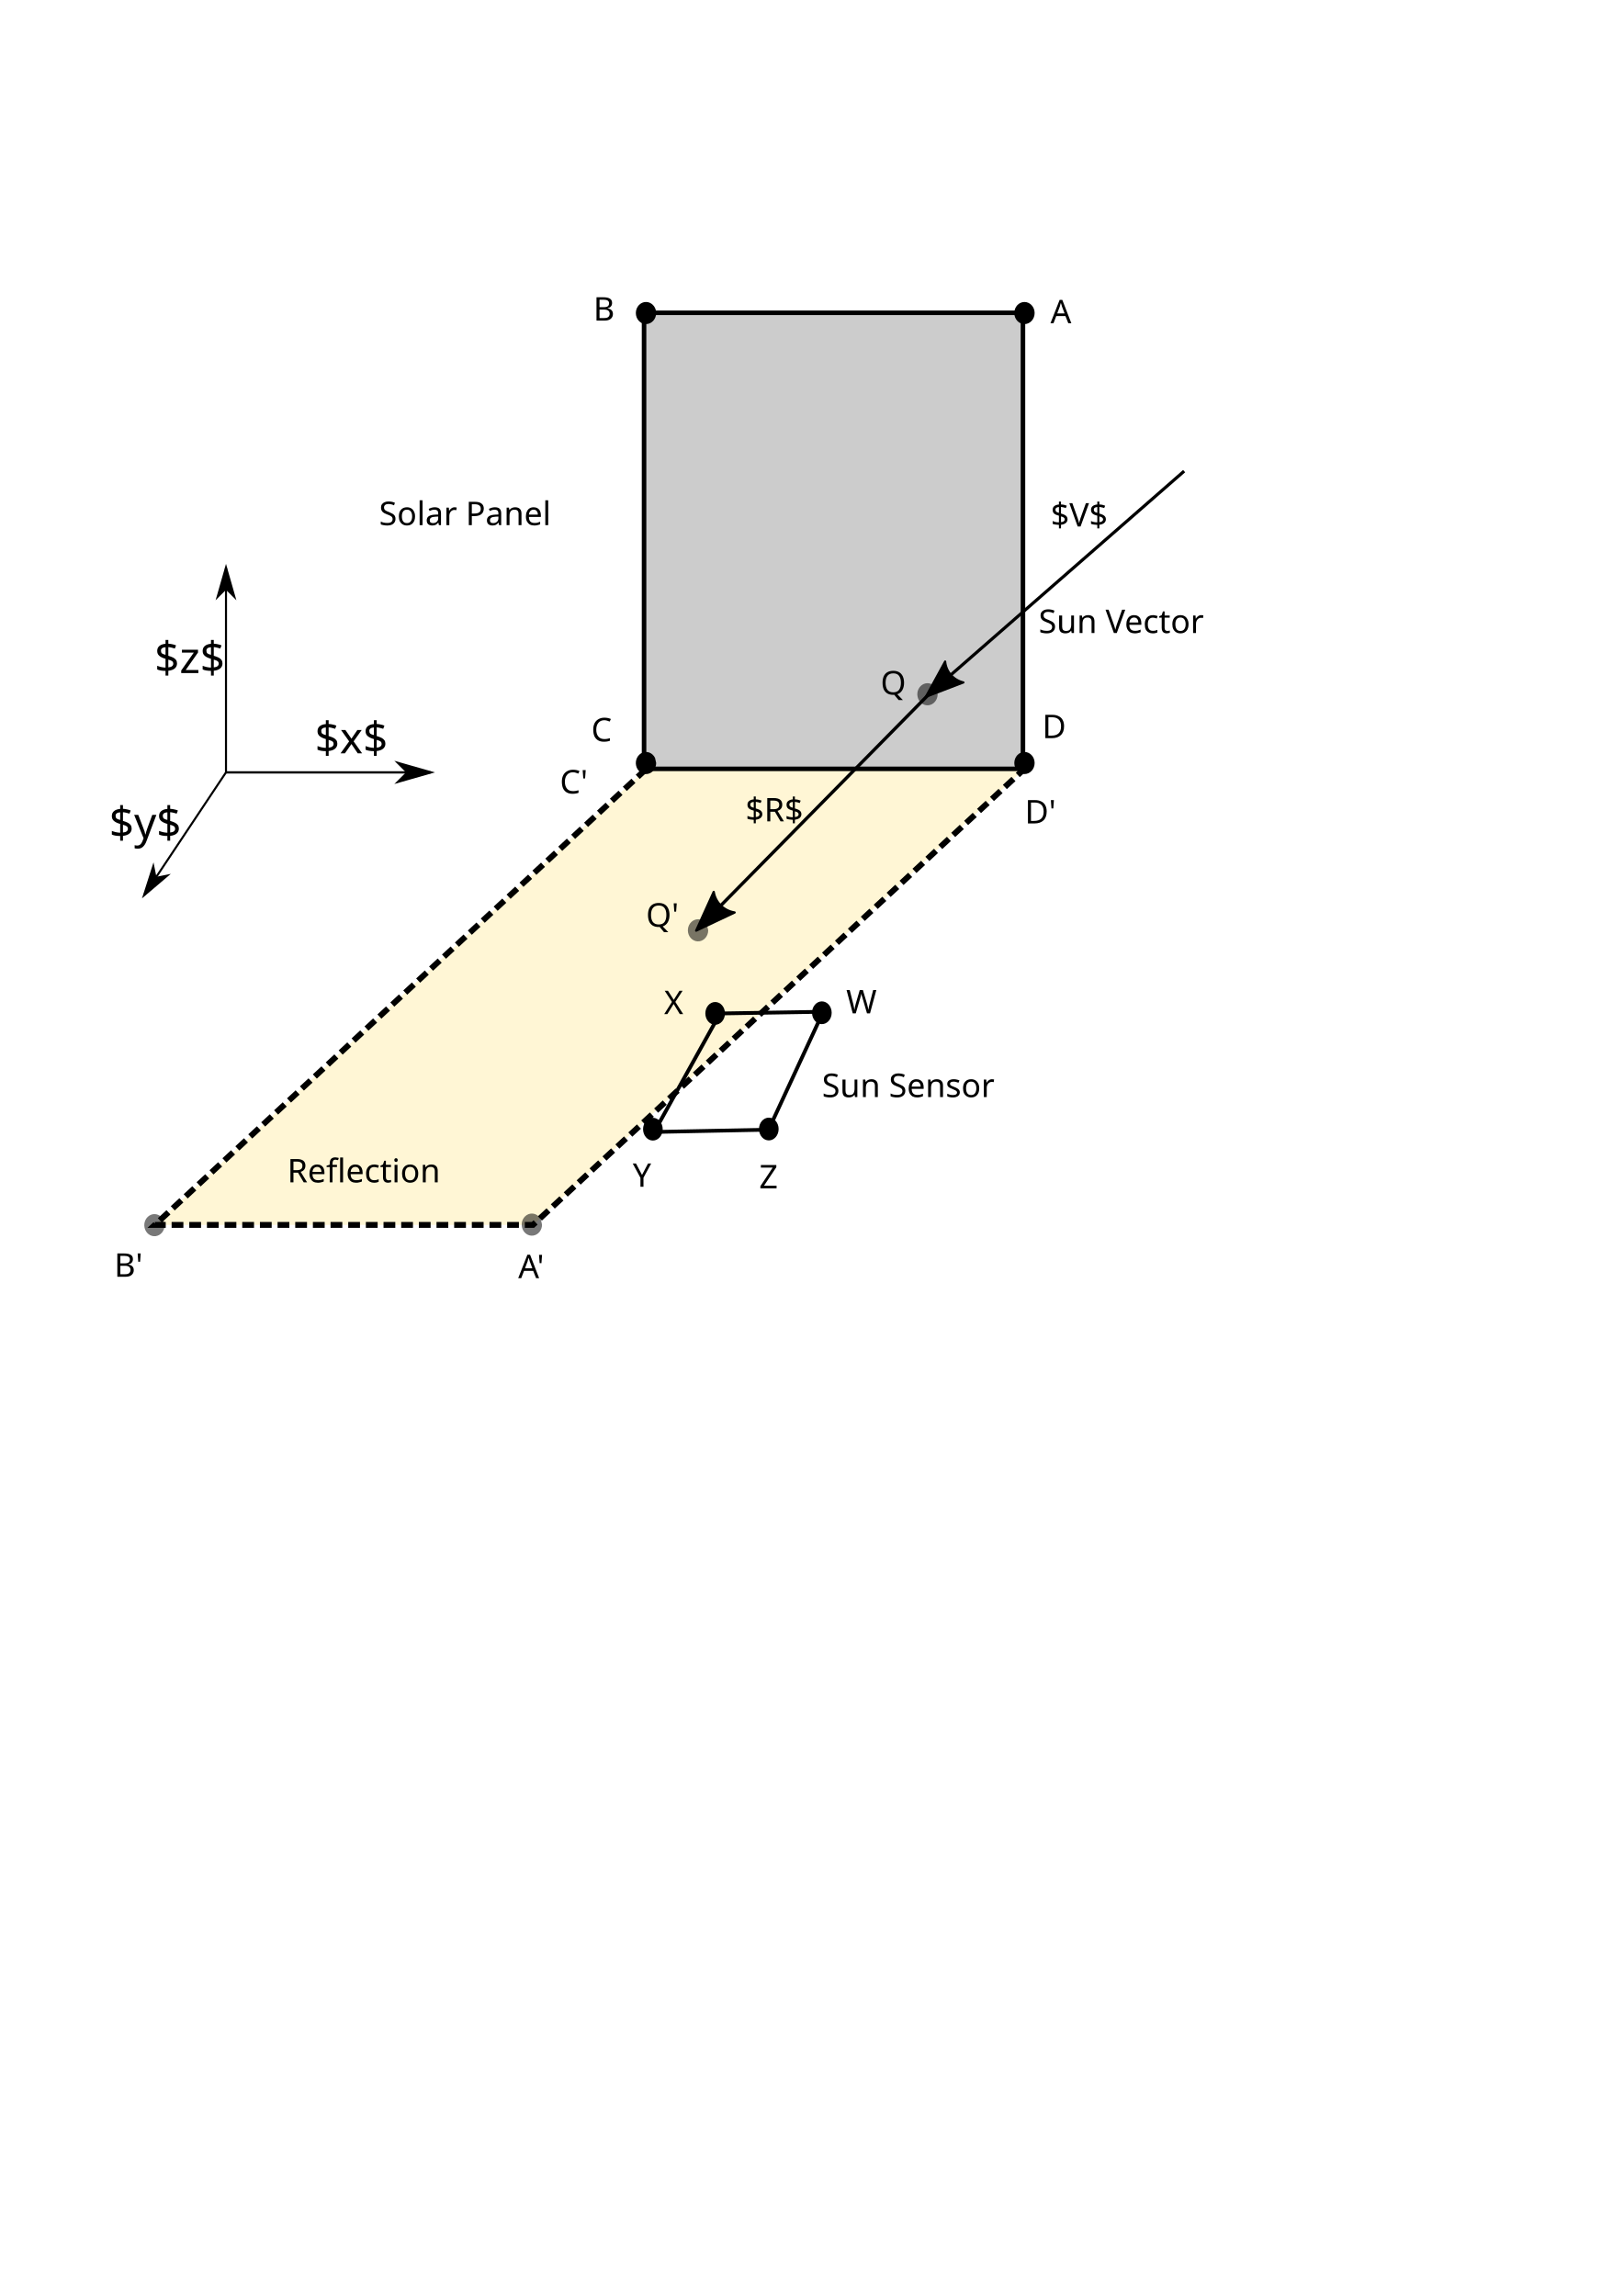
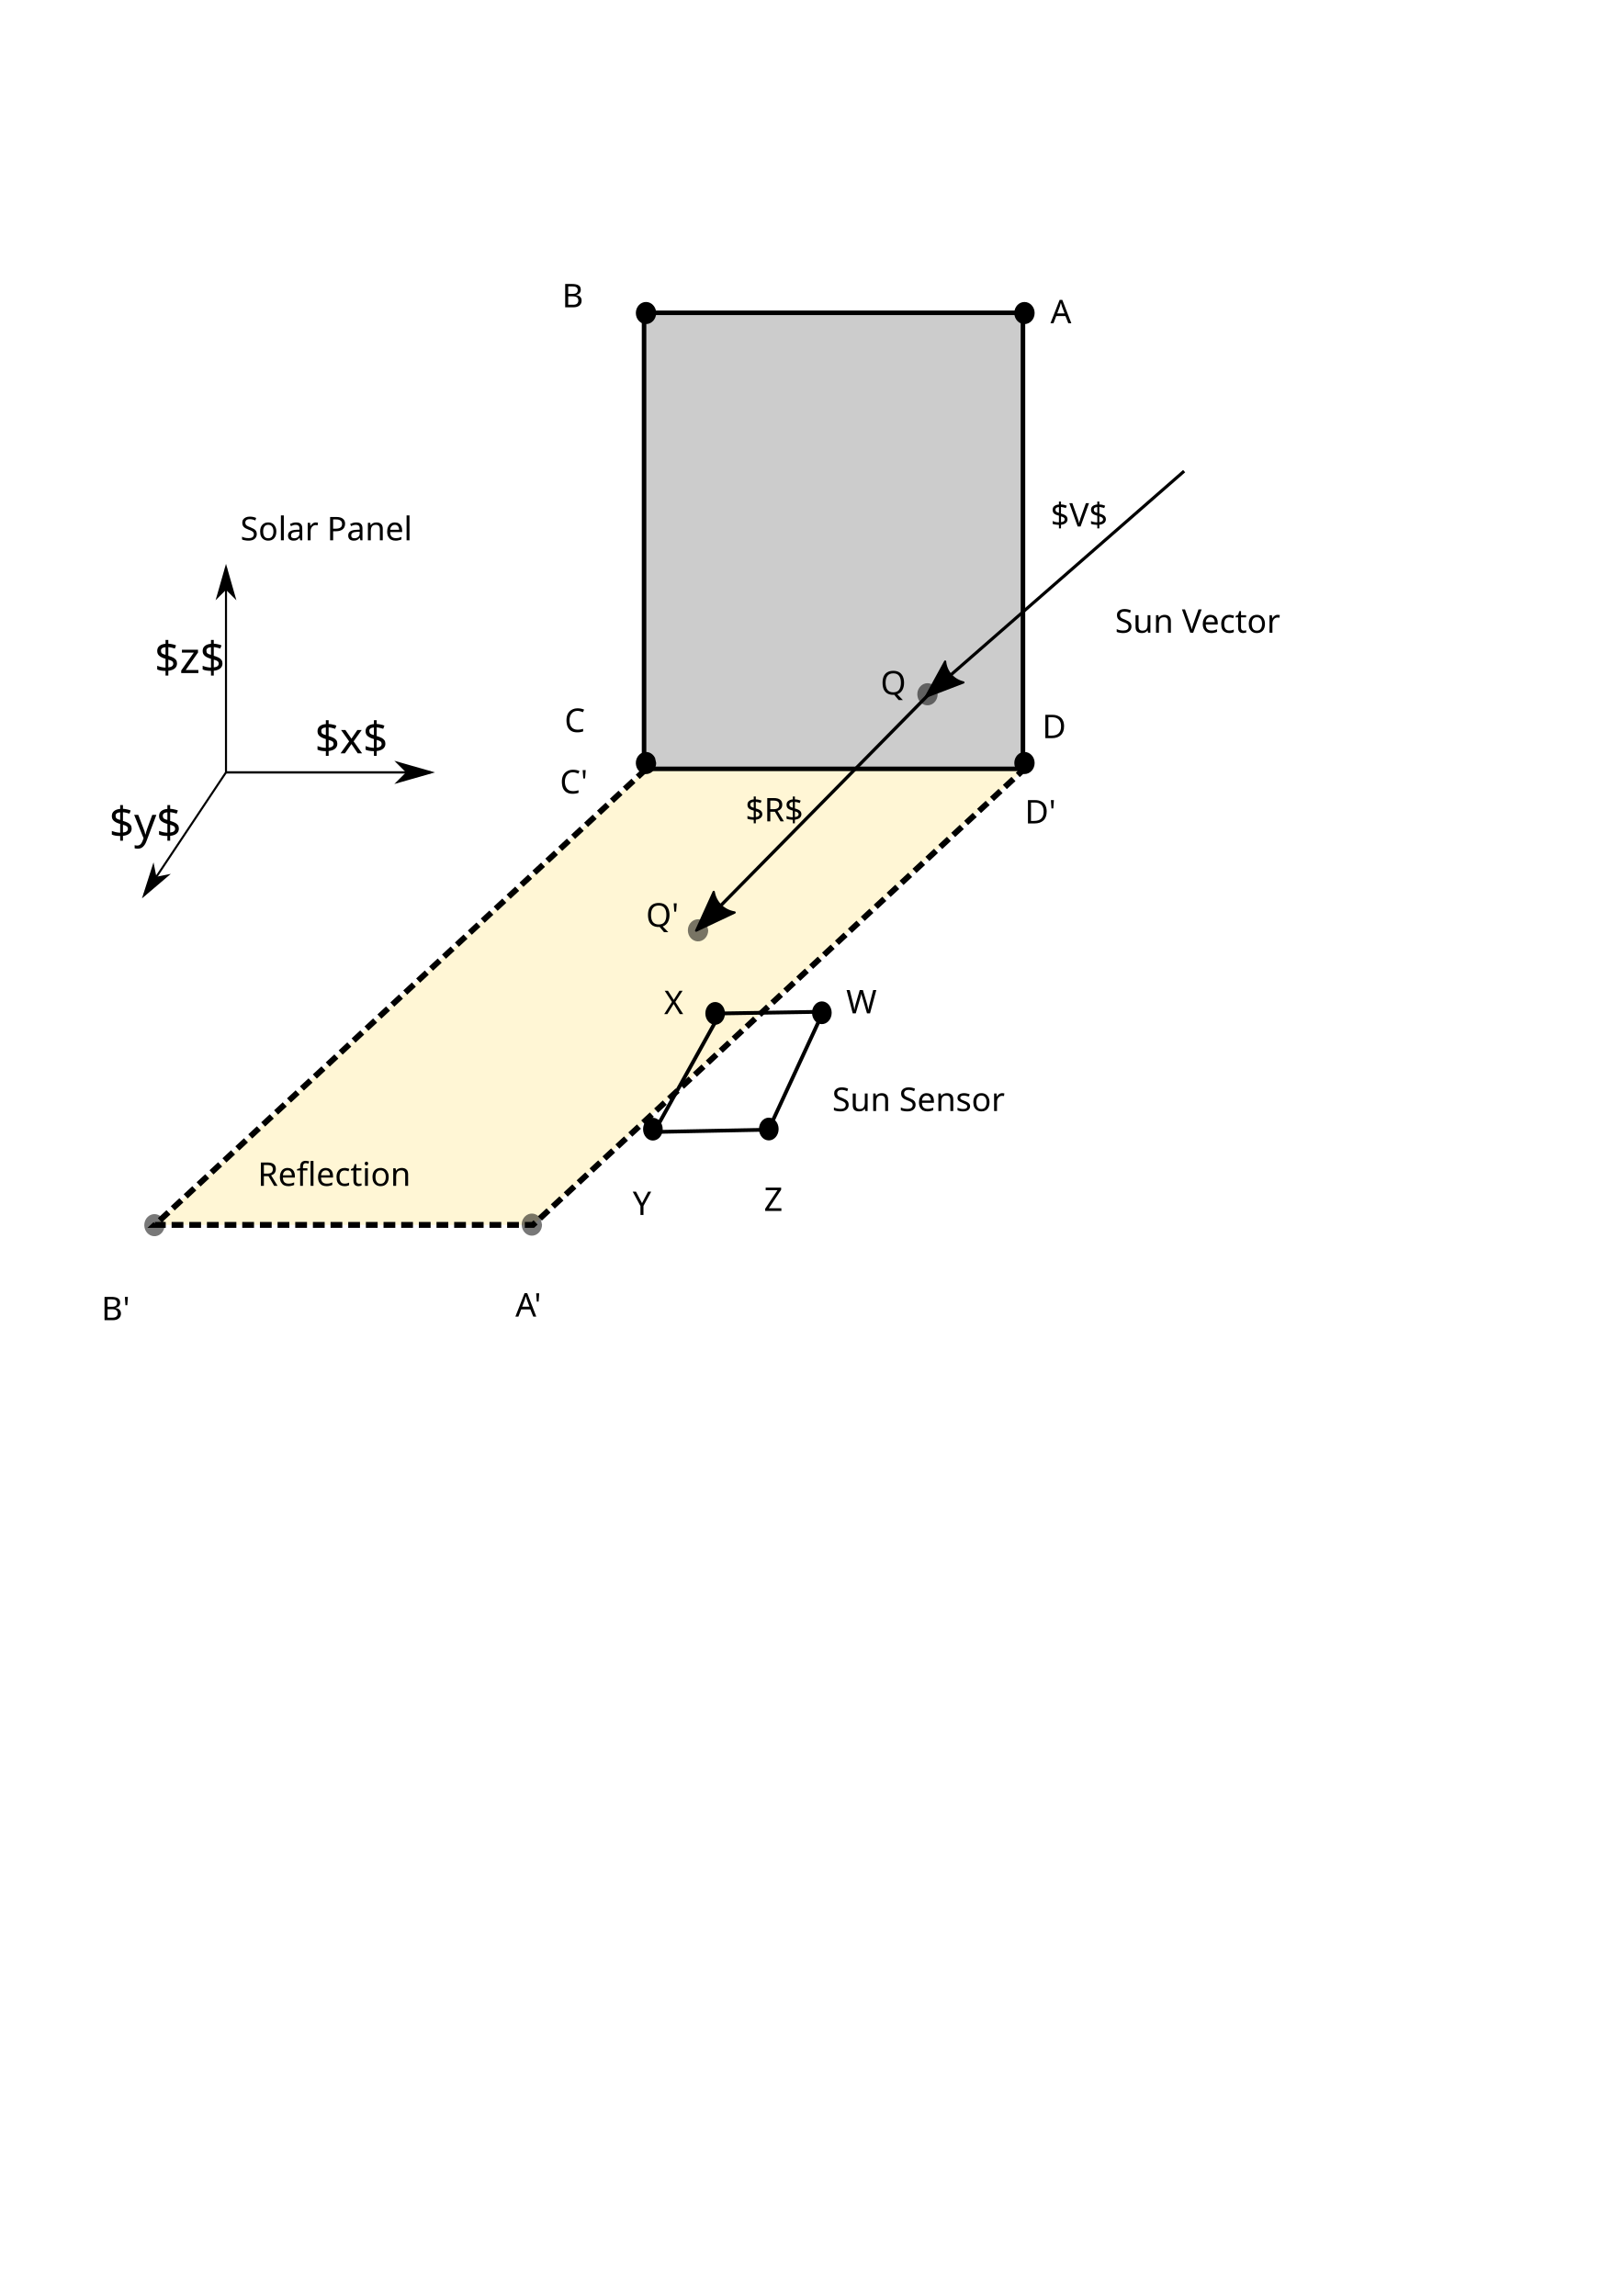
<svg xmlns="http://www.w3.org/2000/svg" width="210mm" height="297mm" viewBox="0 0 210 297" version="1.1" id="svg191255">
  <defs id="defs191252">
    <marker style="overflow:visible" id="marker1796" refX="0" refY="0" orient="auto">
      <path transform="matrix(0.8,0,0,0.8,10,0)" style="fill:context-stroke;fill-rule:evenodd;stroke:context-stroke;stroke-width:1pt" d="M 0,0 5,-5 -12.5,0 5,5 Z" id="path1794" />
    </marker>
    <marker style="overflow:visible" id="marker1501" refX="0" refY="0" orient="auto">
      <path transform="matrix(-0.8,0,0,-0.8,-10,0)" style="fill:context-stroke;fill-rule:evenodd;stroke:context-stroke;stroke-width:1pt" d="M 0,0 5,-5 -12.5,0 5,5 Z" id="path1499" />
    </marker>
    <marker style="overflow:visible" id="Arrow1Lend" refX="0" refY="0" orient="auto">
      <path transform="matrix(-0.8,0,0,-0.8,-10,0)" style="fill:context-stroke;fill-rule:evenodd;stroke:context-stroke;stroke-width:1pt" d="M 0,0 5,-5 -12.5,0 5,5 Z" id="path1226" />
    </marker>
  </defs>
  <g id="layer1">
    <g id="g1601" transform="matrix(0.3544317,0,0,0.3527778,10.89672,32.95905)">
      <path d="M 205.109,188.496 25.77,355.719 H 163.723 L 343.066,188.496" style="fill:#fff6d5;fill-opacity:1;fill-rule:nonzero;stroke:#000000;stroke-width:2.148;stroke-linecap:butt;stroke-linejoin:miter;stroke-miterlimit:4;stroke-dasharray:4.296, 2.148;stroke-dashoffset:0;stroke-opacity:1" id="path1603" />
    </g>
    <g id="g1605" transform="matrix(0.3552116,0,0,0.3527658,10.44114,32.9603)">
      <path d="M 205.109,21.27 H 343.066 V 188.497 H 205.109 Z" style="fill:#cccccc;fill-opacity:1;fill-rule:nonzero;stroke:#000000;stroke-width:1.657;stroke-linecap:butt;stroke-linejoin:miter;stroke-miterlimit:4;stroke-dasharray:none;stroke-opacity:1" id="path1607" />
    </g>
    <text xml:space="preserve" style="font-size:4.233px;line-height:1.25;font-family:sans-serif;-inkscape-font-specification:'sans-serif, Normal';stroke-width:0.265;font-weight:normal;font-style:normal;font-stretch:normal;font-variant:normal;font-variant-ligatures:normal;font-variant-caps:normal;font-variant-numeric:normal;font-variant-east-asian:normal" x="135.86" y="41.824" id="text4603">
      <tspan id="tspan4601" x="135.86" y="41.824" style="stroke-width:0.265;-inkscape-font-specification:'sans-serif, Normal';font-family:sans-serif;font-weight:normal;font-style:normal;font-stretch:normal;font-variant:normal;font-size:4.233px;font-variant-ligatures:normal;font-variant-caps:normal;font-variant-numeric:normal;font-variant-east-asian:normal">A</tspan>
    </text>
-     <text xml:space="preserve" style="font-size:4.233px;line-height:1.25;font-family:sans-serif;-inkscape-font-specification:'sans-serif, Normal';stroke-width:0.265;font-weight:normal;font-style:normal;font-stretch:normal;font-variant:normal;font-variant-ligatures:normal;font-variant-caps:normal;font-variant-numeric:normal;font-variant-east-asian:normal" x="76.742" y="41.467" id="text7709">
-       <tspan id="tspan7707" x="76.742" y="41.467" style="stroke-width:0.265;-inkscape-font-specification:'sans-serif, Normal';font-family:sans-serif;font-weight:normal;font-style:normal;font-stretch:normal;font-variant:normal;font-size:4.233px;font-variant-ligatures:normal;font-variant-caps:normal;font-variant-numeric:normal;font-variant-east-asian:normal">B</tspan>
+     <text xml:space="preserve" style="font-style:normal;font-variant:normal;font-weight:normal;font-stretch:normal;font-size:4.233px;line-height:1.25;font-family:sans-serif;-inkscape-font-specification:'sans-serif, Normal';font-variant-ligatures:normal;font-variant-caps:normal;font-variant-numeric:normal;font-variant-east-asian:normal;stroke-width:0.265" x="72.693" y="39.747" id="text7709">
+       <tspan id="tspan7707" x="72.693" y="39.747" style="font-style:normal;font-variant:normal;font-weight:normal;font-stretch:normal;font-size:4.233px;font-family:sans-serif;-inkscape-font-specification:'sans-serif, Normal';font-variant-ligatures:normal;font-variant-caps:normal;font-variant-numeric:normal;font-variant-east-asian:normal;stroke-width:0.265">B</tspan>
    </text>
-     <text xml:space="preserve" style="font-size:4.233px;line-height:1.25;font-family:sans-serif;-inkscape-font-specification:'sans-serif, Normal';stroke-width:0.265;font-weight:normal;font-style:normal;font-stretch:normal;font-variant:normal;font-variant-ligatures:normal;font-variant-caps:normal;font-variant-numeric:normal;font-variant-east-asian:normal" x="76.462" y="95.899" id="text13719">
-       <tspan id="tspan13717" x="76.462" y="95.899" style="stroke-width:0.265;-inkscape-font-specification:'sans-serif, Normal';font-family:sans-serif;font-weight:normal;font-style:normal;font-stretch:normal;font-variant:normal;font-size:4.233px;font-variant-ligatures:normal;font-variant-caps:normal;font-variant-numeric:normal;font-variant-east-asian:normal">C</tspan>
+     <text xml:space="preserve" style="font-style:normal;font-variant:normal;font-weight:normal;font-stretch:normal;font-size:4.233px;line-height:1.25;font-family:sans-serif;-inkscape-font-specification:'sans-serif, Normal';font-variant-ligatures:normal;font-variant-caps:normal;font-variant-numeric:normal;font-variant-east-asian:normal;stroke-width:0.265" x="73.001" y="94.684" id="text13719">
+       <tspan id="tspan13717" x="73.001" y="94.684" style="font-style:normal;font-variant:normal;font-weight:normal;font-stretch:normal;font-size:4.233px;font-family:sans-serif;-inkscape-font-specification:'sans-serif, Normal';font-variant-ligatures:normal;font-variant-caps:normal;font-variant-numeric:normal;font-variant-east-asian:normal;stroke-width:0.265">C</tspan>
    </text>
    <text xml:space="preserve" style="font-size:4.233px;line-height:1.25;font-family:sans-serif;-inkscape-font-specification:'sans-serif, Normal';stroke-width:0.265;font-weight:normal;font-style:normal;font-stretch:normal;font-variant:normal;font-variant-ligatures:normal;font-variant-caps:normal;font-variant-numeric:normal;font-variant-east-asian:normal" x="134.794" y="95.483" id="text15967">
      <tspan id="tspan15965" x="134.794" y="95.483" style="stroke-width:0.265;-inkscape-font-specification:'sans-serif, Normal';font-family:sans-serif;font-weight:normal;font-style:normal;font-stretch:normal;font-variant:normal;font-size:4.233px;font-variant-ligatures:normal;font-variant-caps:normal;font-variant-numeric:normal;font-variant-east-asian:normal">D</tspan>
    </text>
    <text xml:space="preserve" style="font-size:4.233px;line-height:1.25;font-family:sans-serif;-inkscape-font-specification:'sans-serif, Normal';stroke-width:0.265;font-weight:normal;font-style:normal;font-stretch:normal;font-variant:normal;font-variant-ligatures:normal;font-variant-caps:normal;font-variant-numeric:normal;font-variant-east-asian:normal" x="132.544" y="106.516" id="text17159">
      <tspan id="tspan17157" x="132.544" y="106.516" style="stroke-width:0.265;-inkscape-font-specification:'sans-serif, Normal';font-family:sans-serif;font-weight:normal;font-style:normal;font-stretch:normal;font-variant:normal;font-size:4.233px;font-variant-ligatures:normal;font-variant-caps:normal;font-variant-numeric:normal;font-variant-east-asian:normal">D'</tspan>
    </text>
    <text xml:space="preserve" style="font-size:4.233px;line-height:1.25;font-family:sans-serif;-inkscape-font-specification:'sans-serif, Normal';stroke-width:0.265;font-weight:normal;font-style:normal;font-stretch:normal;font-variant:normal;font-variant-ligatures:normal;font-variant-caps:normal;font-variant-numeric:normal;font-variant-east-asian:normal" x="72.401" y="102.632" id="text18659">
      <tspan id="tspan18657" x="72.401" y="102.632" style="stroke-width:0.265;-inkscape-font-specification:'sans-serif, Normal';font-family:sans-serif;font-weight:normal;font-style:normal;font-stretch:normal;font-variant:normal;font-size:4.233px;font-variant-ligatures:normal;font-variant-caps:normal;font-variant-numeric:normal;font-variant-east-asian:normal">C'</tspan>
    </text>
    <text xml:space="preserve" style="font-size:4.233px;line-height:1.25;font-family:sans-serif;-inkscape-font-specification:'sans-serif, Normal';stroke-width:0.265;font-weight:normal;font-style:normal;font-stretch:normal;font-variant:normal;font-variant-ligatures:normal;font-variant-caps:normal;font-variant-numeric:normal;font-variant-east-asian:normal" x="109.447" y="131.086" id="text21555">
      <tspan id="tspan21553" x="109.447" y="131.086" style="stroke-width:0.265;-inkscape-font-specification:'sans-serif, Normal';font-family:sans-serif;font-weight:normal;font-style:normal;font-stretch:normal;font-variant:normal;font-size:4.233px;font-variant-ligatures:normal;font-variant-caps:normal;font-variant-numeric:normal;font-variant-east-asian:normal">W</tspan>
    </text>
    <text xml:space="preserve" style="font-size:4.233px;line-height:1.25;font-family:sans-serif;-inkscape-font-specification:'sans-serif, Normal';stroke-width:0.265;font-weight:normal;font-style:normal;font-stretch:normal;font-variant:normal;font-variant-ligatures:normal;font-variant-caps:normal;font-variant-numeric:normal;font-variant-east-asian:normal" x="85.892" y="131.177" id="text23275">
      <tspan id="tspan23273" x="85.892" y="131.177" style="stroke-width:0.265;-inkscape-font-specification:'sans-serif, Normal';font-family:sans-serif;font-weight:normal;font-style:normal;font-stretch:normal;font-variant:normal;font-size:4.233px;font-variant-ligatures:normal;font-variant-caps:normal;font-variant-numeric:normal;font-variant-east-asian:normal">X</tspan>
    </text>
-     <text xml:space="preserve" style="font-style:normal;font-variant:normal;font-weight:normal;font-stretch:normal;font-size:4.233px;line-height:1.25;font-family:sans-serif;-inkscape-font-specification:'sans-serif, Normal';font-variant-ligatures:normal;font-variant-caps:normal;font-variant-numeric:normal;font-variant-east-asian:normal;stroke-width:0.265" x="98.187" y="153.717" id="text25061">
-       <tspan id="tspan25059" x="98.187" y="153.717" style="font-style:normal;font-variant:normal;font-weight:normal;font-stretch:normal;font-size:4.233px;font-family:sans-serif;-inkscape-font-specification:'sans-serif, Normal';font-variant-ligatures:normal;font-variant-caps:normal;font-variant-numeric:normal;font-variant-east-asian:normal;stroke-width:0.265">Z</tspan>
+     <text xml:space="preserve" style="font-style:normal;font-variant:normal;font-weight:normal;font-stretch:normal;font-size:4.233px;line-height:1.25;font-family:sans-serif;-inkscape-font-specification:'sans-serif, Normal';font-variant-ligatures:normal;font-variant-caps:normal;font-variant-numeric:normal;font-variant-east-asian:normal;stroke-width:0.265" x="98.809" y="156.639" id="text25061">
+       <tspan id="tspan25059" x="98.809" y="156.639" style="font-style:normal;font-variant:normal;font-weight:normal;font-stretch:normal;font-size:4.233px;font-family:sans-serif;-inkscape-font-specification:'sans-serif, Normal';font-variant-ligatures:normal;font-variant-caps:normal;font-variant-numeric:normal;font-variant-east-asian:normal;stroke-width:0.265">Z</tspan>
    </text>
-     <text xml:space="preserve" style="font-style:normal;font-variant:normal;font-weight:normal;font-stretch:normal;font-size:4.233px;line-height:1.25;font-family:sans-serif;-inkscape-font-specification:'sans-serif, Normal';font-variant-ligatures:normal;font-variant-caps:normal;font-variant-numeric:normal;font-variant-east-asian:normal;stroke-width:0.265" x="81.832" y="153.514" id="text26121">
-       <tspan id="tspan26119" x="81.832" y="153.514" style="font-style:normal;font-variant:normal;font-weight:normal;font-stretch:normal;font-size:4.233px;font-family:sans-serif;-inkscape-font-specification:'sans-serif, Normal';font-variant-ligatures:normal;font-variant-caps:normal;font-variant-numeric:normal;font-variant-east-asian:normal;stroke-width:0.265">Y</tspan>
+     <text xml:space="preserve" style="font-style:normal;font-variant:normal;font-weight:normal;font-stretch:normal;font-size:4.233px;line-height:1.25;font-family:sans-serif;-inkscape-font-specification:'sans-serif, Normal';font-variant-ligatures:normal;font-variant-caps:normal;font-variant-numeric:normal;font-variant-east-asian:normal;stroke-width:0.265" x="81.832" y="157.167" id="text26121">
+       <tspan id="tspan26119" x="81.832" y="157.167" style="font-style:normal;font-variant:normal;font-weight:normal;font-stretch:normal;font-size:4.233px;font-family:sans-serif;-inkscape-font-specification:'sans-serif, Normal';font-variant-ligatures:normal;font-variant-caps:normal;font-variant-numeric:normal;font-variant-east-asian:normal;stroke-width:0.265">Y</tspan>
    </text>
-     <text xml:space="preserve" style="font-size:4.233px;line-height:1.25;font-family:sans-serif;-inkscape-font-specification:'sans-serif, Normal';stroke-width:0.265;font-weight:normal;font-style:normal;font-stretch:normal;font-variant:normal;font-variant-ligatures:normal;font-variant-caps:normal;font-variant-numeric:normal;font-variant-east-asian:normal" x="14.771" y="165.155" id="text28765">
-       <tspan id="tspan28763" x="14.771" y="165.155" style="stroke-width:0.265;-inkscape-font-specification:'sans-serif, Normal';font-family:sans-serif;font-weight:normal;font-style:normal;font-stretch:normal;font-variant:normal;font-size:4.233px;font-variant-ligatures:normal;font-variant-caps:normal;font-variant-numeric:normal;font-variant-east-asian:normal">B'</tspan>
+     <text xml:space="preserve" style="font-style:normal;font-variant:normal;font-weight:normal;font-stretch:normal;font-size:4.233px;line-height:1.25;font-family:sans-serif;-inkscape-font-specification:'sans-serif, Normal';font-variant-ligatures:normal;font-variant-caps:normal;font-variant-numeric:normal;font-variant-east-asian:normal;stroke-width:0.265" x="13.112" y="170.777" id="text28765">
+       <tspan id="tspan28763" x="13.112" y="170.777" style="font-style:normal;font-variant:normal;font-weight:normal;font-stretch:normal;font-size:4.233px;font-family:sans-serif;-inkscape-font-specification:'sans-serif, Normal';font-variant-ligatures:normal;font-variant-caps:normal;font-variant-numeric:normal;font-variant-east-asian:normal;stroke-width:0.265">B'</tspan>
    </text>
-     <text xml:space="preserve" style="font-size:4.233px;line-height:1.25;font-family:sans-serif;-inkscape-font-specification:'sans-serif, Normal';stroke-width:0.265;font-weight:normal;font-style:normal;font-stretch:normal;font-variant:normal;font-variant-ligatures:normal;font-variant-caps:normal;font-variant-numeric:normal;font-variant-east-asian:normal" x="67.024" y="165.339" id="text31099">
-       <tspan id="tspan31097" x="67.024" y="165.339" style="stroke-width:0.265;-inkscape-font-specification:'sans-serif, Normal';font-family:sans-serif;font-weight:normal;font-style:normal;font-stretch:normal;font-variant:normal;font-size:4.233px;font-variant-ligatures:normal;font-variant-caps:normal;font-variant-numeric:normal;font-variant-east-asian:normal">A'</tspan>
+     <text xml:space="preserve" style="font-style:normal;font-variant:normal;font-weight:normal;font-stretch:normal;font-size:4.233px;line-height:1.25;font-family:sans-serif;-inkscape-font-specification:'sans-serif, Normal';font-variant-ligatures:normal;font-variant-caps:normal;font-variant-numeric:normal;font-variant-east-asian:normal;stroke-width:0.265" x="66.656" y="170.312" id="text31099">
+       <tspan id="tspan31097" x="66.656" y="170.312" style="font-style:normal;font-variant:normal;font-weight:normal;font-stretch:normal;font-size:4.233px;font-family:sans-serif;-inkscape-font-specification:'sans-serif, Normal';font-variant-ligatures:normal;font-variant-caps:normal;font-variant-numeric:normal;font-variant-east-asian:normal;stroke-width:0.265">A'</tspan>
    </text>
-     <text xml:space="preserve" style="font-size:4.233px;line-height:1.25;font-family:sans-serif;-inkscape-font-specification:'sans-serif, Normal';stroke-width:0.265;font-weight:normal;font-style:normal;font-stretch:normal;font-variant:normal;font-variant-ligatures:normal;font-variant-caps:normal;font-variant-numeric:normal;font-variant-east-asian:normal" x="37.158" y="152.943" id="text33479">
-       <tspan id="tspan33477" x="37.158" y="152.943" style="stroke-width:0.265;-inkscape-font-specification:'sans-serif, Normal';font-family:sans-serif;font-weight:normal;font-style:normal;font-stretch:normal;font-variant:normal;font-size:4.233px;font-variant-ligatures:normal;font-variant-caps:normal;font-variant-numeric:normal;font-variant-east-asian:normal">Reflection</tspan>
+     <text xml:space="preserve" style="font-style:normal;font-variant:normal;font-weight:normal;font-stretch:normal;font-size:4.233px;line-height:1.25;font-family:sans-serif;-inkscape-font-specification:'sans-serif, Normal';font-variant-ligatures:normal;font-variant-caps:normal;font-variant-numeric:normal;font-variant-east-asian:normal;stroke-width:0.265" x="33.332" y="153.388" id="text33479">
+       <tspan id="tspan33477" x="33.332" y="153.388" style="font-style:normal;font-variant:normal;font-weight:normal;font-stretch:normal;font-size:4.233px;font-family:sans-serif;-inkscape-font-specification:'sans-serif, Normal';font-variant-ligatures:normal;font-variant-caps:normal;font-variant-numeric:normal;font-variant-east-asian:normal;stroke-width:0.265">Reflection</tspan>
    </text>
-     <text xml:space="preserve" style="font-size:4.233px;line-height:1.25;font-family:sans-serif;-inkscape-font-specification:'sans-serif, Normal';stroke-width:0.265;font-weight:normal;font-style:normal;font-stretch:normal;font-variant:normal;font-variant-ligatures:normal;font-variant-caps:normal;font-variant-numeric:normal;font-variant-east-asian:normal" x="106.308" y="141.913" id="text38367">
-       <tspan id="tspan38365" x="106.308" y="141.913" style="stroke-width:0.265;-inkscape-font-specification:'sans-serif, Normal';font-family:sans-serif;font-weight:normal;font-style:normal;font-stretch:normal;font-variant:normal;font-size:4.233px;font-variant-ligatures:normal;font-variant-caps:normal;font-variant-numeric:normal;font-variant-east-asian:normal">Sun Sensor</tspan>
+     <text xml:space="preserve" style="font-style:normal;font-variant:normal;font-weight:normal;font-stretch:normal;font-size:4.233px;line-height:1.25;font-family:sans-serif;-inkscape-font-specification:'sans-serif, Normal';font-variant-ligatures:normal;font-variant-caps:normal;font-variant-numeric:normal;font-variant-east-asian:normal;stroke-width:0.265" x="107.637" y="143.716" id="text38367">
+       <tspan id="tspan38365" x="107.637" y="143.716" style="font-style:normal;font-variant:normal;font-weight:normal;font-stretch:normal;font-size:4.233px;font-family:sans-serif;-inkscape-font-specification:'sans-serif, Normal';font-variant-ligatures:normal;font-variant-caps:normal;font-variant-numeric:normal;font-variant-east-asian:normal;stroke-width:0.265">Sun Sensor</tspan>
    </text>
-     <text xml:space="preserve" style="font-size:4.233px;line-height:1.25;font-family:sans-serif;-inkscape-font-specification:'sans-serif, Normal';stroke-width:0.265;font-weight:normal;font-style:normal;font-stretch:normal;font-variant:normal;font-variant-ligatures:normal;font-variant-caps:normal;font-variant-numeric:normal;font-variant-east-asian:normal" x="49.026" y="67.93" id="text41263">
-       <tspan id="tspan41261" x="49.026" y="67.93" style="stroke-width:0.265;-inkscape-font-specification:'sans-serif, Normal';font-family:sans-serif;font-weight:normal;font-style:normal;font-stretch:normal;font-variant:normal;font-size:4.233px;font-variant-ligatures:normal;font-variant-caps:normal;font-variant-numeric:normal;font-variant-east-asian:normal">Solar Panel</tspan>
+     <text xml:space="preserve" style="font-style:normal;font-variant:normal;font-weight:normal;font-stretch:normal;font-size:4.233px;line-height:1.25;font-family:sans-serif;-inkscape-font-specification:'sans-serif, Normal';font-variant-ligatures:normal;font-variant-caps:normal;font-variant-numeric:normal;font-variant-east-asian:normal;stroke-width:0.265" x="31.084" y="69.89" id="text41263">
+       <tspan id="tspan41261" x="31.084" y="69.89" style="font-style:normal;font-variant:normal;font-weight:normal;font-stretch:normal;font-size:4.233px;font-family:sans-serif;-inkscape-font-specification:'sans-serif, Normal';font-variant-ligatures:normal;font-variant-caps:normal;font-variant-numeric:normal;font-variant-east-asian:normal;stroke-width:0.265">Solar Panel</tspan>
    </text>
    <text xml:space="preserve" style="font-size:4.233px;line-height:1.25;font-family:sans-serif;-inkscape-font-specification:'sans-serif, Normal';stroke-width:0.265;font-weight:normal;font-style:normal;font-stretch:normal;font-variant:normal;font-variant-ligatures:normal;font-variant-caps:normal;font-variant-numeric:normal;font-variant-east-asian:normal" x="135.879" y="68.103" id="text44261">
      <tspan id="tspan44259" x="135.879" y="68.103" style="stroke-width:0.265;-inkscape-font-specification:'sans-serif, Normal';font-family:sans-serif;font-weight:normal;font-style:normal;font-stretch:normal;font-variant:normal;font-size:4.233px;font-variant-ligatures:normal;font-variant-caps:normal;font-variant-numeric:normal;font-variant-east-asian:normal">$V$</tspan>
    </text>
    <text xml:space="preserve" style="font-style:normal;font-variant:normal;font-weight:normal;font-stretch:normal;font-size:4.233px;line-height:1.25;font-family:sans-serif;-inkscape-font-specification:'sans-serif, Normal';font-variant-ligatures:normal;font-variant-caps:normal;font-variant-numeric:normal;font-variant-east-asian:normal;stroke-width:0.265" x="96.407" y="106.251" id="text53811">
      <tspan x="96.407" y="106.251" id="tspan53813" style="font-style:normal;font-variant:normal;font-weight:normal;font-stretch:normal;font-size:4.233px;font-family:sans-serif;-inkscape-font-specification:'sans-serif, Normal';font-variant-ligatures:normal;font-variant-caps:normal;font-variant-numeric:normal;font-variant-east-asian:normal;stroke-width:0.265">$R$</tspan>
    </text>
-     <text xml:space="preserve" style="font-size:4.233px;line-height:1.25;font-family:sans-serif;-inkscape-font-specification:'sans-serif, Normal';stroke-width:0.265;font-weight:normal;font-style:normal;font-stretch:normal;font-variant:normal;font-variant-ligatures:normal;font-variant-caps:normal;font-variant-numeric:normal;font-variant-east-asian:normal" x="134.328" y="81.886" id="text106505">
-       <tspan id="tspan106503" x="134.328" y="81.886" style="stroke-width:0.265;-inkscape-font-specification:'sans-serif, Normal';font-family:sans-serif;font-weight:normal;font-style:normal;font-stretch:normal;font-variant:normal;font-size:4.233px;font-variant-ligatures:normal;font-variant-caps:normal;font-variant-numeric:normal;font-variant-east-asian:normal">Sun Vector</tspan>
+     <text xml:space="preserve" style="font-style:normal;font-variant:normal;font-weight:normal;font-stretch:normal;font-size:4.233px;line-height:1.25;font-family:sans-serif;-inkscape-font-specification:'sans-serif, Normal';font-variant-ligatures:normal;font-variant-caps:normal;font-variant-numeric:normal;font-variant-east-asian:normal;stroke-width:0.265" x="144.211" y="81.846" id="text106505">
+       <tspan id="tspan106503" x="144.211" y="81.846" style="font-style:normal;font-variant:normal;font-weight:normal;font-stretch:normal;font-size:4.233px;font-family:sans-serif;-inkscape-font-specification:'sans-serif, Normal';font-variant-ligatures:normal;font-variant-caps:normal;font-variant-numeric:normal;font-variant-east-asian:normal;stroke-width:0.265">Sun Vector</tspan>
    </text>
    <text xml:space="preserve" style="font-size:4.233px;line-height:1.25;font-family:sans-serif;-inkscape-font-specification:'sans-serif, Normal';stroke-width:0.265;font-weight:normal;font-style:normal;font-stretch:normal;font-variant:normal;font-variant-ligatures:normal;font-variant-caps:normal;font-variant-numeric:normal;font-variant-east-asian:normal" x="113.877" y="89.835" id="text117657">
      <tspan id="tspan117655" x="113.877" y="89.835" style="stroke-width:0.265;-inkscape-font-specification:'sans-serif, Normal';font-family:sans-serif;font-weight:normal;font-style:normal;font-stretch:normal;font-variant:normal;font-size:4.233px;font-variant-ligatures:normal;font-variant-caps:normal;font-variant-numeric:normal;font-variant-east-asian:normal">Q</tspan>
    </text>
    <text xml:space="preserve" style="font-size:4.233px;line-height:1.25;font-family:sans-serif;-inkscape-font-specification:'sans-serif, Normal';stroke-width:0.265;font-weight:normal;font-style:normal;font-stretch:normal;font-variant:normal;font-variant-ligatures:normal;font-variant-caps:normal;font-variant-numeric:normal;font-variant-east-asian:normal" x="83.542" y="119.867" id="text119575">
      <tspan id="tspan119573" x="83.542" y="119.867" style="stroke-width:0.265;-inkscape-font-specification:'sans-serif, Normal';font-family:sans-serif;font-weight:normal;font-style:normal;font-stretch:normal;font-variant:normal;font-size:4.233px;font-variant-ligatures:normal;font-variant-caps:normal;font-variant-numeric:normal;font-variant-east-asian:normal">Q'</tspan>
    </text>
    <g id="g1452" transform="matrix(0.3527778,0,0,0.3527778,5.779471,37.26133)">
      <g id="g1454">
        <path d="m 247.602,265.988 -24.141,43.453 41.937,-0.836 20.016,-43.238 z" style="fill:none;stroke:#000000;stroke-width:1.387;stroke-linecap:butt;stroke-linejoin:miter;stroke-miterlimit:4;stroke-dasharray:none;stroke-opacity:1" id="path1456" />
      </g>
      <g id="g1458">
        <path d="M 324.176,148.871 417.742,67.133" style="fill:none;stroke:#000000;stroke-width:1.153;stroke-linecap:butt;stroke-linejoin:miter;stroke-miterlimit:4;stroke-dasharray:none;stroke-opacity:1" id="path1460" />
      </g>
      <g id="g1462" transform="matrix(1,-0.873576,0.873576,1,0,0)">
        <path d="m 119.388,248.908 -10.439,-3.839 10.438,-3.838 c -1.667,2.267 -1.658,5.368 0.001,7.677 z" style="fill:#000000;fill-opacity:1;fill-rule:evenodd;stroke:#000000;stroke-width:0.597;stroke-linecap:butt;stroke-linejoin:round;stroke-miterlimit:4;stroke-dasharray:none;stroke-opacity:1" id="path1464" />
      </g>
      <g id="g1466">
        <path d="m 239.965,234.449 84.187,-85.5" style="fill:none;stroke:#000000;stroke-width:1.216;stroke-linecap:butt;stroke-linejoin:miter;stroke-miterlimit:4;stroke-dasharray:none;stroke-opacity:1" id="path1468" />
      </g>
      <g id="g1470" transform="matrix(0.984651,-1,1,0.984651,0,0)">
        <path d="m 10.197,242.893 -10.416,-3.83 10.416,-3.83 c -1.663,2.263 -1.656,5.357 0,7.66 z" style="fill:#000000;fill-opacity:1;fill-rule:evenodd;stroke:#000000;stroke-width:0.596;stroke-linecap:butt;stroke-linejoin:round;stroke-miterlimit:4;stroke-dasharray:none;stroke-opacity:1" id="path1472" />
      </g>
    </g>
    <g id="g1659" transform="matrix(0.3561566,0,0,0.3597449,4.47347,35.45414)">
      <path d="m 289.453,265.609 c 0,2.262 -1.594,4.094 -3.562,4.094 -1.969,0 -3.567,-1.832 -3.567,-4.094 0,-2.261 1.598,-4.093 3.567,-4.093 1.968,0 3.562,1.832 3.562,4.093 z" style="fill:#000000;fill-opacity:1;fill-rule:nonzero;stroke:none" id="path1661" />
      <path d="m 250.707,265.836 c 0,2.262 -1.594,4.094 -3.562,4.094 -1.969,0 -3.567,-1.832 -3.567,-4.094 0,-2.262 1.598,-4.094 3.567,-4.094 1.968,0 3.562,1.832 3.562,4.094 z" style="fill:#000000;fill-opacity:1;fill-rule:nonzero;stroke:none" id="path1663" />
      <path d="m 228.09,307.469 c 0,2.261 -1.598,4.093 -3.567,4.093 -1.968,0 -3.562,-1.832 -3.562,-4.093 0,-2.262 1.594,-4.094 3.562,-4.094 1.969,0 3.567,1.832 3.567,4.094 z" style="fill:#000000;fill-opacity:1;fill-rule:nonzero;stroke:none" id="path1665" />
      <path d="m 270.188,307.418 c 0,2.258 -1.594,4.094 -3.563,4.094 -1.969,0 -3.566,-1.836 -3.566,-4.094 0,-2.262 1.597,-4.094 3.566,-4.094 1.969,0 3.563,1.832 3.563,4.094 z" style="fill:#000000;fill-opacity:1;fill-rule:nonzero;stroke:none" id="path1667" />
    </g>
    <path d="m 84.865,40.492 c 0,0.789 -0.589,1.429 -1.315,1.429 -0.726,0 -1.314,-0.64 -1.314,-1.429 0,-0.791 0.588,-1.431 1.314,-1.431 0.726,0 1.315,0.64 1.315,1.431 z" style="fill:#000000;fill-opacity:1;fill-rule:nonzero;stroke:none;stroke-width:0.359" id="path1705" />
    <path d="m 133.813,40.492 c 0,0.791 -0.589,1.431 -1.315,1.431 -0.726,0 -1.315,-0.64 -1.315,-1.431 0,-0.789 0.589,-1.429 1.315,-1.429 0.726,0 1.315,0.64 1.315,1.429 z" style="fill:#000000;fill-opacity:1;fill-rule:nonzero;stroke:none;stroke-width:0.359" id="path1707" />
    <path d="m 133.813,98.7 c 0,0.789 -0.588,1.429 -1.314,1.429 -0.726,0 -1.315,-0.64 -1.315,-1.429 0,-0.791 0.589,-1.431 1.315,-1.431 0.726,0 1.314,0.64 1.314,1.431 z" style="fill:#000000;fill-opacity:1;fill-rule:nonzero;stroke:none;stroke-width:0.359" id="path1709" />
    <path d="m 84.865,98.7 c 0,0.723 -0.499,1.334 -1.16,1.42 -0.66,0.086 -1.276,-0.38 -1.433,-1.084 -0.157,-0.703 0.196,-1.424 0.819,-1.677 0.624,-0.252 1.322,0.041 1.628,0.685" style="fill:#000000;fill-opacity:1;fill-rule:nonzero;stroke:none;stroke-width:0.359" id="path1711" />
    <path d="m 121.27,89.806 c 0,0.723 -0.499,1.334 -1.16,1.42 -0.66,0.086 -1.276,-0.38 -1.433,-1.084 -0.157,-0.703 0.196,-1.424 0.819,-1.677 0.624,-0.252 1.322,0.041 1.628,0.685" style="opacity:0.531;fill:#000000;fill-opacity:1;fill-rule:nonzero;stroke:#000d68;stroke-width:0.359;stroke-miterlimit:4;stroke-dasharray:none;stroke-opacity:0;paint-order:stroke fill markers" id="path1711-5-4" />
    <path d="m 91.595,120.342 c 0,0.723 -0.499,1.334 -1.16,1.42 -0.66,0.086 -1.276,-0.38 -1.433,-1.084 -0.157,-0.703 0.196,-1.424 0.819,-1.677 0.624,-0.252 1.322,0.041 1.628,0.685" style="opacity:0.531;fill:#000000;fill-opacity:1;fill-rule:nonzero;stroke:#000d68;stroke-width:0.359;stroke-miterlimit:4;stroke-dasharray:none;stroke-opacity:0;paint-order:stroke fill markers" id="path1711-5-4-0" />
    <path d="m 21.292,158.482 c 0,0.723 -0.499,1.334 -1.16,1.42 -0.66,0.086 -1.276,-0.38 -1.433,-1.084 -0.157,-0.703 0.196,-1.424 0.819,-1.677 0.624,-0.252 1.322,0.041 1.628,0.685" style="opacity:0.531;fill:#000000;fill-opacity:1;fill-rule:nonzero;stroke:#000d68;stroke-width:0.359;stroke-miterlimit:4;stroke-dasharray:none;stroke-opacity:0;paint-order:stroke fill markers" id="path1711-5-4-0-5" />
    <path d="m 70.102,158.412 c 0,0.723 -0.499,1.334 -1.16,1.42 -0.66,0.086 -1.276,-0.38 -1.433,-1.084 -0.157,-0.703 0.196,-1.424 0.819,-1.677 0.624,-0.252 1.322,0.041 1.628,0.685" style="opacity:0.531;fill:#000000;fill-opacity:1;fill-rule:nonzero;stroke:#000d68;stroke-width:0.359;stroke-miterlimit:4;stroke-dasharray:none;stroke-opacity:0;paint-order:stroke fill markers" id="path1711-5-4-0-9" />
    <path style="fill:none;stroke:#000000;stroke-width:0.265px;stroke-linecap:butt;stroke-linejoin:miter;stroke-opacity:1;marker-start:url(#marker1796);marker-end:url(#marker1501)" d="m 29.229,73.453 v 23.593 2.865 l -10.583,15.875" id="path1139" />
    <path style="fill:none;stroke:#000000;stroke-width:0.296px;stroke-linecap:butt;stroke-linejoin:miter;stroke-opacity:1;marker-end:url(#Arrow1Lend)" d="m 29.229,99.912 h 26.458" id="path1141" />
    <text xml:space="preserve" style="font-size:5.644px;line-height:1.25;font-family:sans-serif;-inkscape-font-specification:'sans-serif, Normal';stroke-width:0.265" x="40.721" y="97.447" id="text32848">
      <tspan id="tspan32846" style="stroke-width:0.265" x="40.721" y="97.447">$x$</tspan>
    </text>
    <text xml:space="preserve" style="font-size:5.644px;line-height:1.25;font-family:sans-serif;-inkscape-font-specification:'sans-serif, Normal';stroke-width:0.265" x="19.989" y="87.066" id="text37358">
      <tspan id="tspan37356" style="stroke-width:0.265" x="19.989" y="87.066">$z$</tspan>
    </text>
    <text xml:space="preserve" style="font-size:5.644px;line-height:1.25;font-family:sans-serif;-inkscape-font-specification:'sans-serif, Normal';stroke-width:0.265" x="14.123" y="108.424" id="text41850">
      <tspan id="tspan41848" style="stroke-width:0.265" x="14.123" y="108.424">$y$</tspan>
    </text>
  </g>
</svg>
